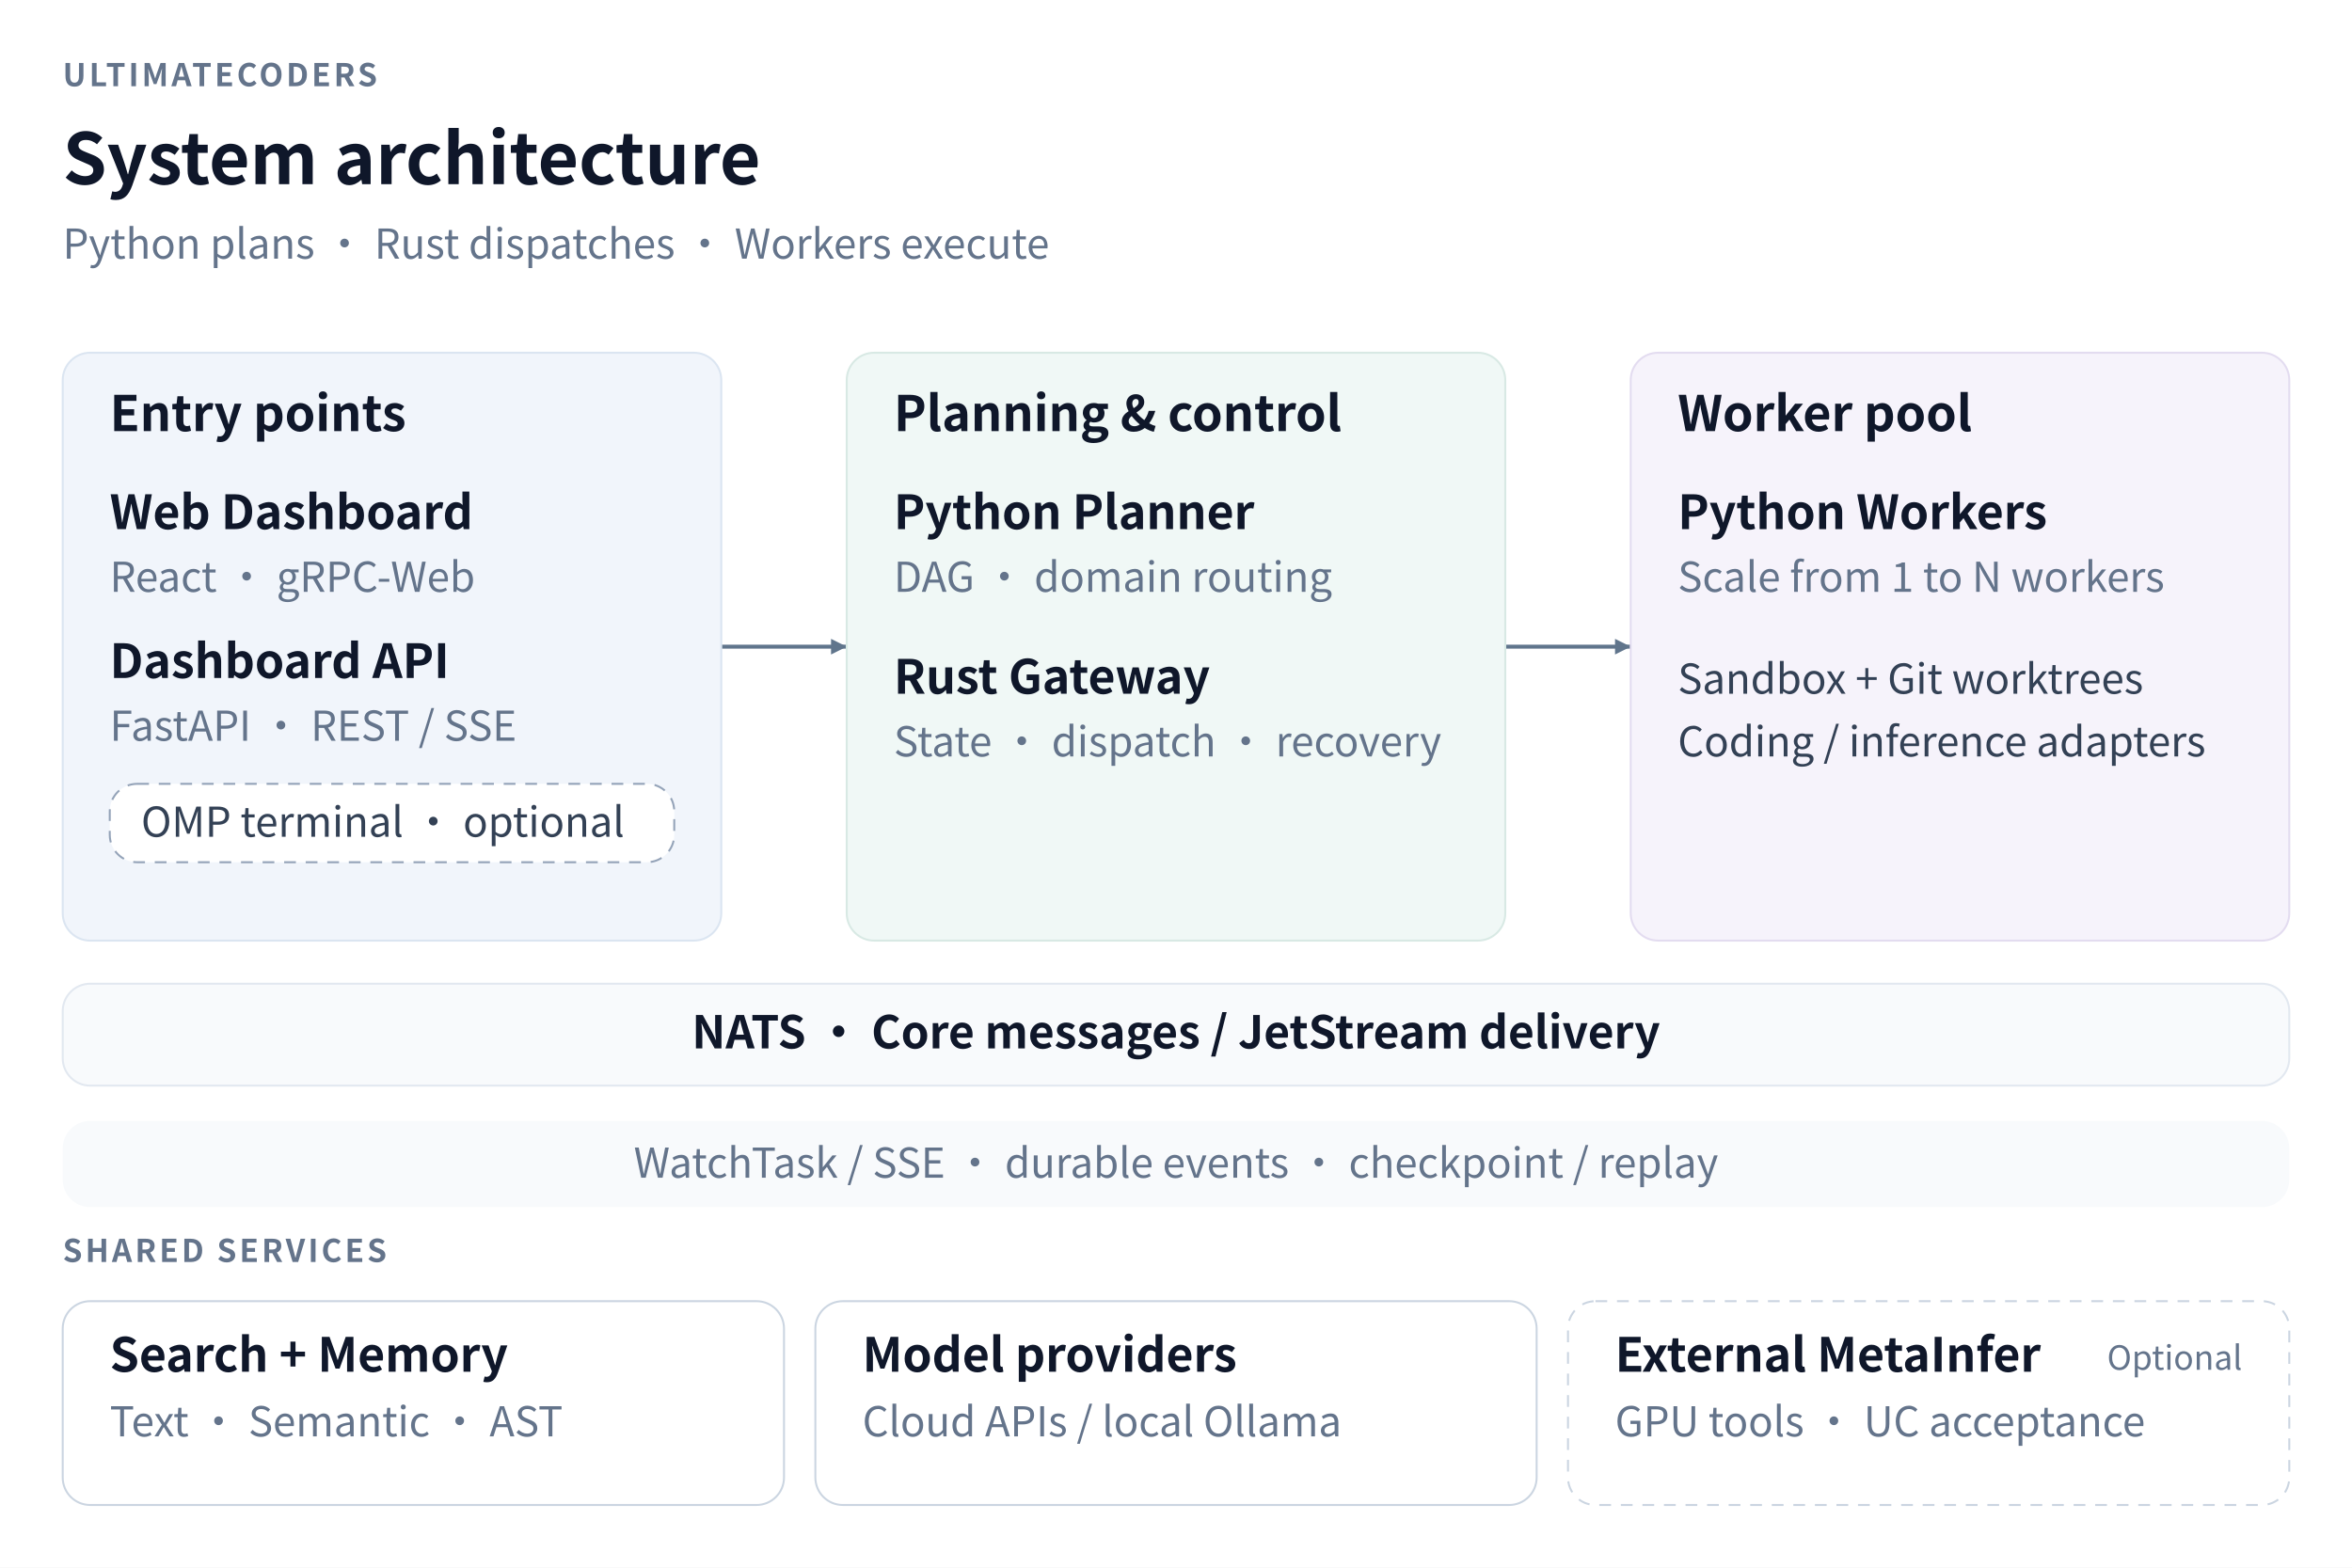
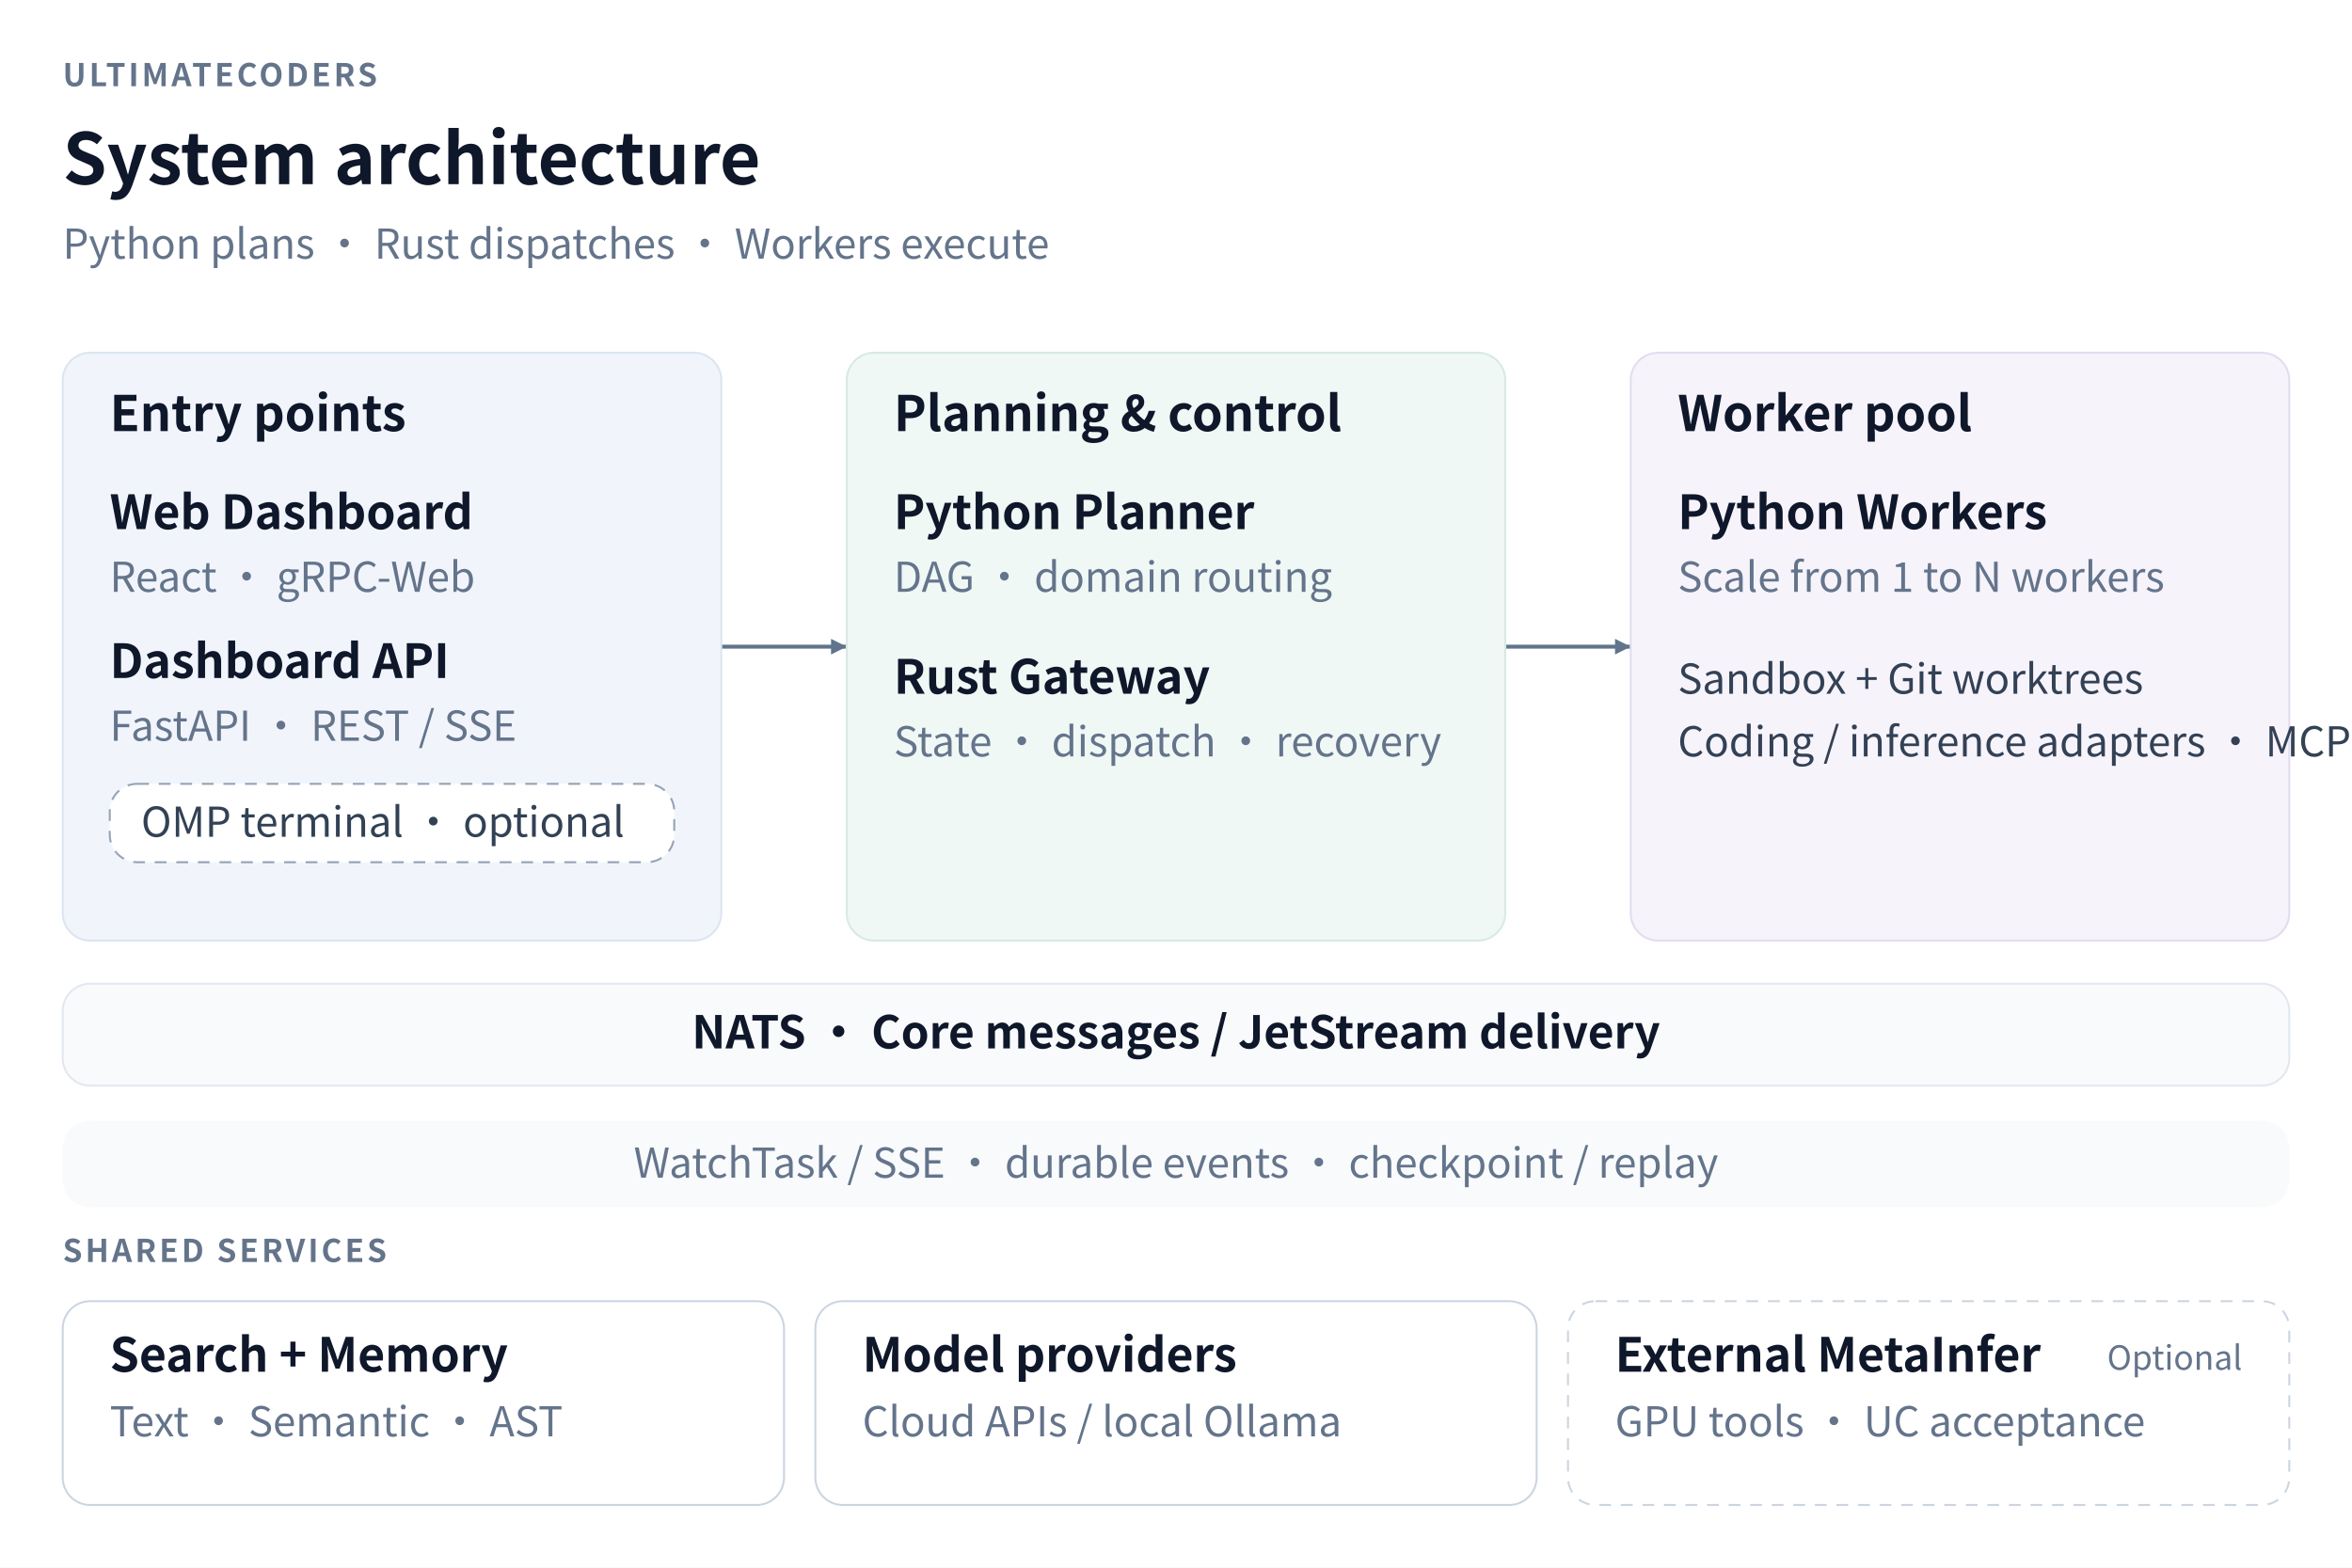
<svg xmlns="http://www.w3.org/2000/svg" width="1200" height="800" viewBox="0 0 1200 800" preserveAspectRatio="xMidYMid meet" xml:lang="en" role="img" aria-labelledby="title desc">
  <defs>
    <marker id="arrow" viewBox="0 0 10 10" refX="9" refY="5" markerWidth="10" markerHeight="10" markerUnits="userSpaceOnUse" orient="auto-start-reverse">
      <path d="M1 1 L9 5 L1 9 Z" fill="#60758c" />
    </marker>
    <style>
      text { font-family: "Segoe UI", "Microsoft YaHei", "PingFang SC", "Noto Sans CJK SC", Arial, sans-serif; fill: #334155; }
      .heading { font-weight: 600; fill: #0f172a; }
      .section { font-weight: 600; letter-spacing: 1.5px; }
      .muted { fill: #64748b; }
      .connector { fill: none; stroke: #60758c; stroke-width: 2; stroke-linejoin: round; }
    </style>
  </defs>
  <rect width="1200" height="800" fill="#ffffff" />
  <text x="32" y="44" font-size="16" class="section muted" text-anchor="start">ULTIMATECODERS</text>
  <text x="32" y="94" font-size="36" class="heading" text-anchor="start">System architecture</text>
  <text x="32" y="132" font-size="21" class="muted" text-anchor="start">Python plans · Rust dispatches · Workers execute</text>
  <path d="M368 330 H432" class="connector" marker-end="url(#arrow)" />
  <path d="M768 330 H832" class="connector" marker-end="url(#arrow)" />
  <rect x="32" y="180" width="336" height="300" rx="14" fill="#f1f5fb" stroke="#dbe5f1" />
  <text x="56" y="220" font-size="25" class="heading" text-anchor="start">Entry points</text>
  <rect x="432" y="180" width="336" height="300" rx="14" fill="#f0f8f6" stroke="#d8e9e4" />
  <text x="456" y="220" font-size="25" class="heading" text-anchor="start">Planning &amp; control</text>
  <rect x="832" y="180" width="336" height="300" rx="14" fill="#f6f3fb" stroke="#e3dcf0" />
  <text x="856" y="220" font-size="25" class="heading" text-anchor="start">Worker pool</text>
  <text x="56" y="270" font-size="24" class="heading" text-anchor="start">Web Dashboard</text>
  <text x="56" y="302" font-size="21" class="muted" text-anchor="start">React · gRPC-Web</text>
  <text x="56" y="346" font-size="24" class="heading" text-anchor="start">Dashboard API</text>
  <text x="56" y="378" font-size="21" class="muted" text-anchor="start">FastAPI · REST / SSE</text>
  <rect x="56" y="400" width="288" height="40" rx="14" fill="#ffffff" stroke="#94a3b8" stroke-dasharray="6 5" />
  <text x="72" y="427" font-size="21" class="" text-anchor="start">OMP terminal · optional</text>
  <text x="456" y="270" font-size="24" class="heading" text-anchor="start">Python Planner</text>
  <text x="456" y="302" font-size="21" class="muted" text-anchor="start">DAG · domain routing</text>
  <text x="456" y="354" font-size="24" class="heading" text-anchor="start">Rust Gateway</text>
  <text x="456" y="386" font-size="21" class="muted" text-anchor="start">State · dispatch · recovery</text>
  <text x="856" y="270" font-size="24" class="heading" text-anchor="start">Python Workers</text>
  <text x="856" y="302" font-size="21" class="muted" text-anchor="start">Scale from 1 to N workers</text>
  <text x="856" y="354" font-size="21" class="" text-anchor="start">Sandbox + Git worktrees</text>
-   <text x="856" y="386" font-size="21" class="" text-anchor="start">Coding / inference adapters</text>
+   <text x="856" y="386" font-size="21" class="" text-anchor="start">Coding / inference adapters · MCP tools</text>
  <rect x="32" y="502" width="1136" height="52" rx="14" fill="#f8fafc" stroke="#e2e8f0" />
  <text x="600" y="535" font-size="23" class="heading" text-anchor="middle">NATS · Core messages / JetStream delivery</text>
  <rect x="32" y="572" width="1136" height="44" rx="14" fill="#f8fafc" stroke="none" />
  <text x="600" y="601" font-size="21" class="muted" text-anchor="middle">WatchTask / SSE · durable events · checkpoint / replay</text>
  <text x="32" y="644" font-size="16" class="section muted" text-anchor="start">SHARED SERVICES</text>
  <rect x="32" y="664" width="368" height="104" rx="14" fill="#ffffff" stroke="#cbd5e1" />
  <text x="56" y="700" font-size="24" class="heading" text-anchor="start">Search + Memory</text>
  <text x="56" y="733" font-size="21" class="muted" text-anchor="start">Text · Semantic · AST</text>
  <rect x="416" y="664" width="368" height="104" rx="14" fill="#ffffff" stroke="#cbd5e1" />
  <text x="440" y="700" font-size="24" class="heading" text-anchor="start">Model providers</text>
  <text x="440" y="733" font-size="21" class="muted" text-anchor="start">Cloud APIs / local Ollama</text>
  <rect x="800" y="664" width="368" height="104" rx="14" fill="#ffffff" stroke="#cbd5e1" stroke-dasharray="6 5" />
  <text x="824" y="700" font-size="24" class="heading" text-anchor="start">External MetaInfer</text>
  <text x="824" y="733" font-size="21" class="muted" text-anchor="start">GPU tools · UC acceptance</text>
  <text x="1144" y="699" font-size="17" class="muted" text-anchor="end">Optional</text>
</svg>
